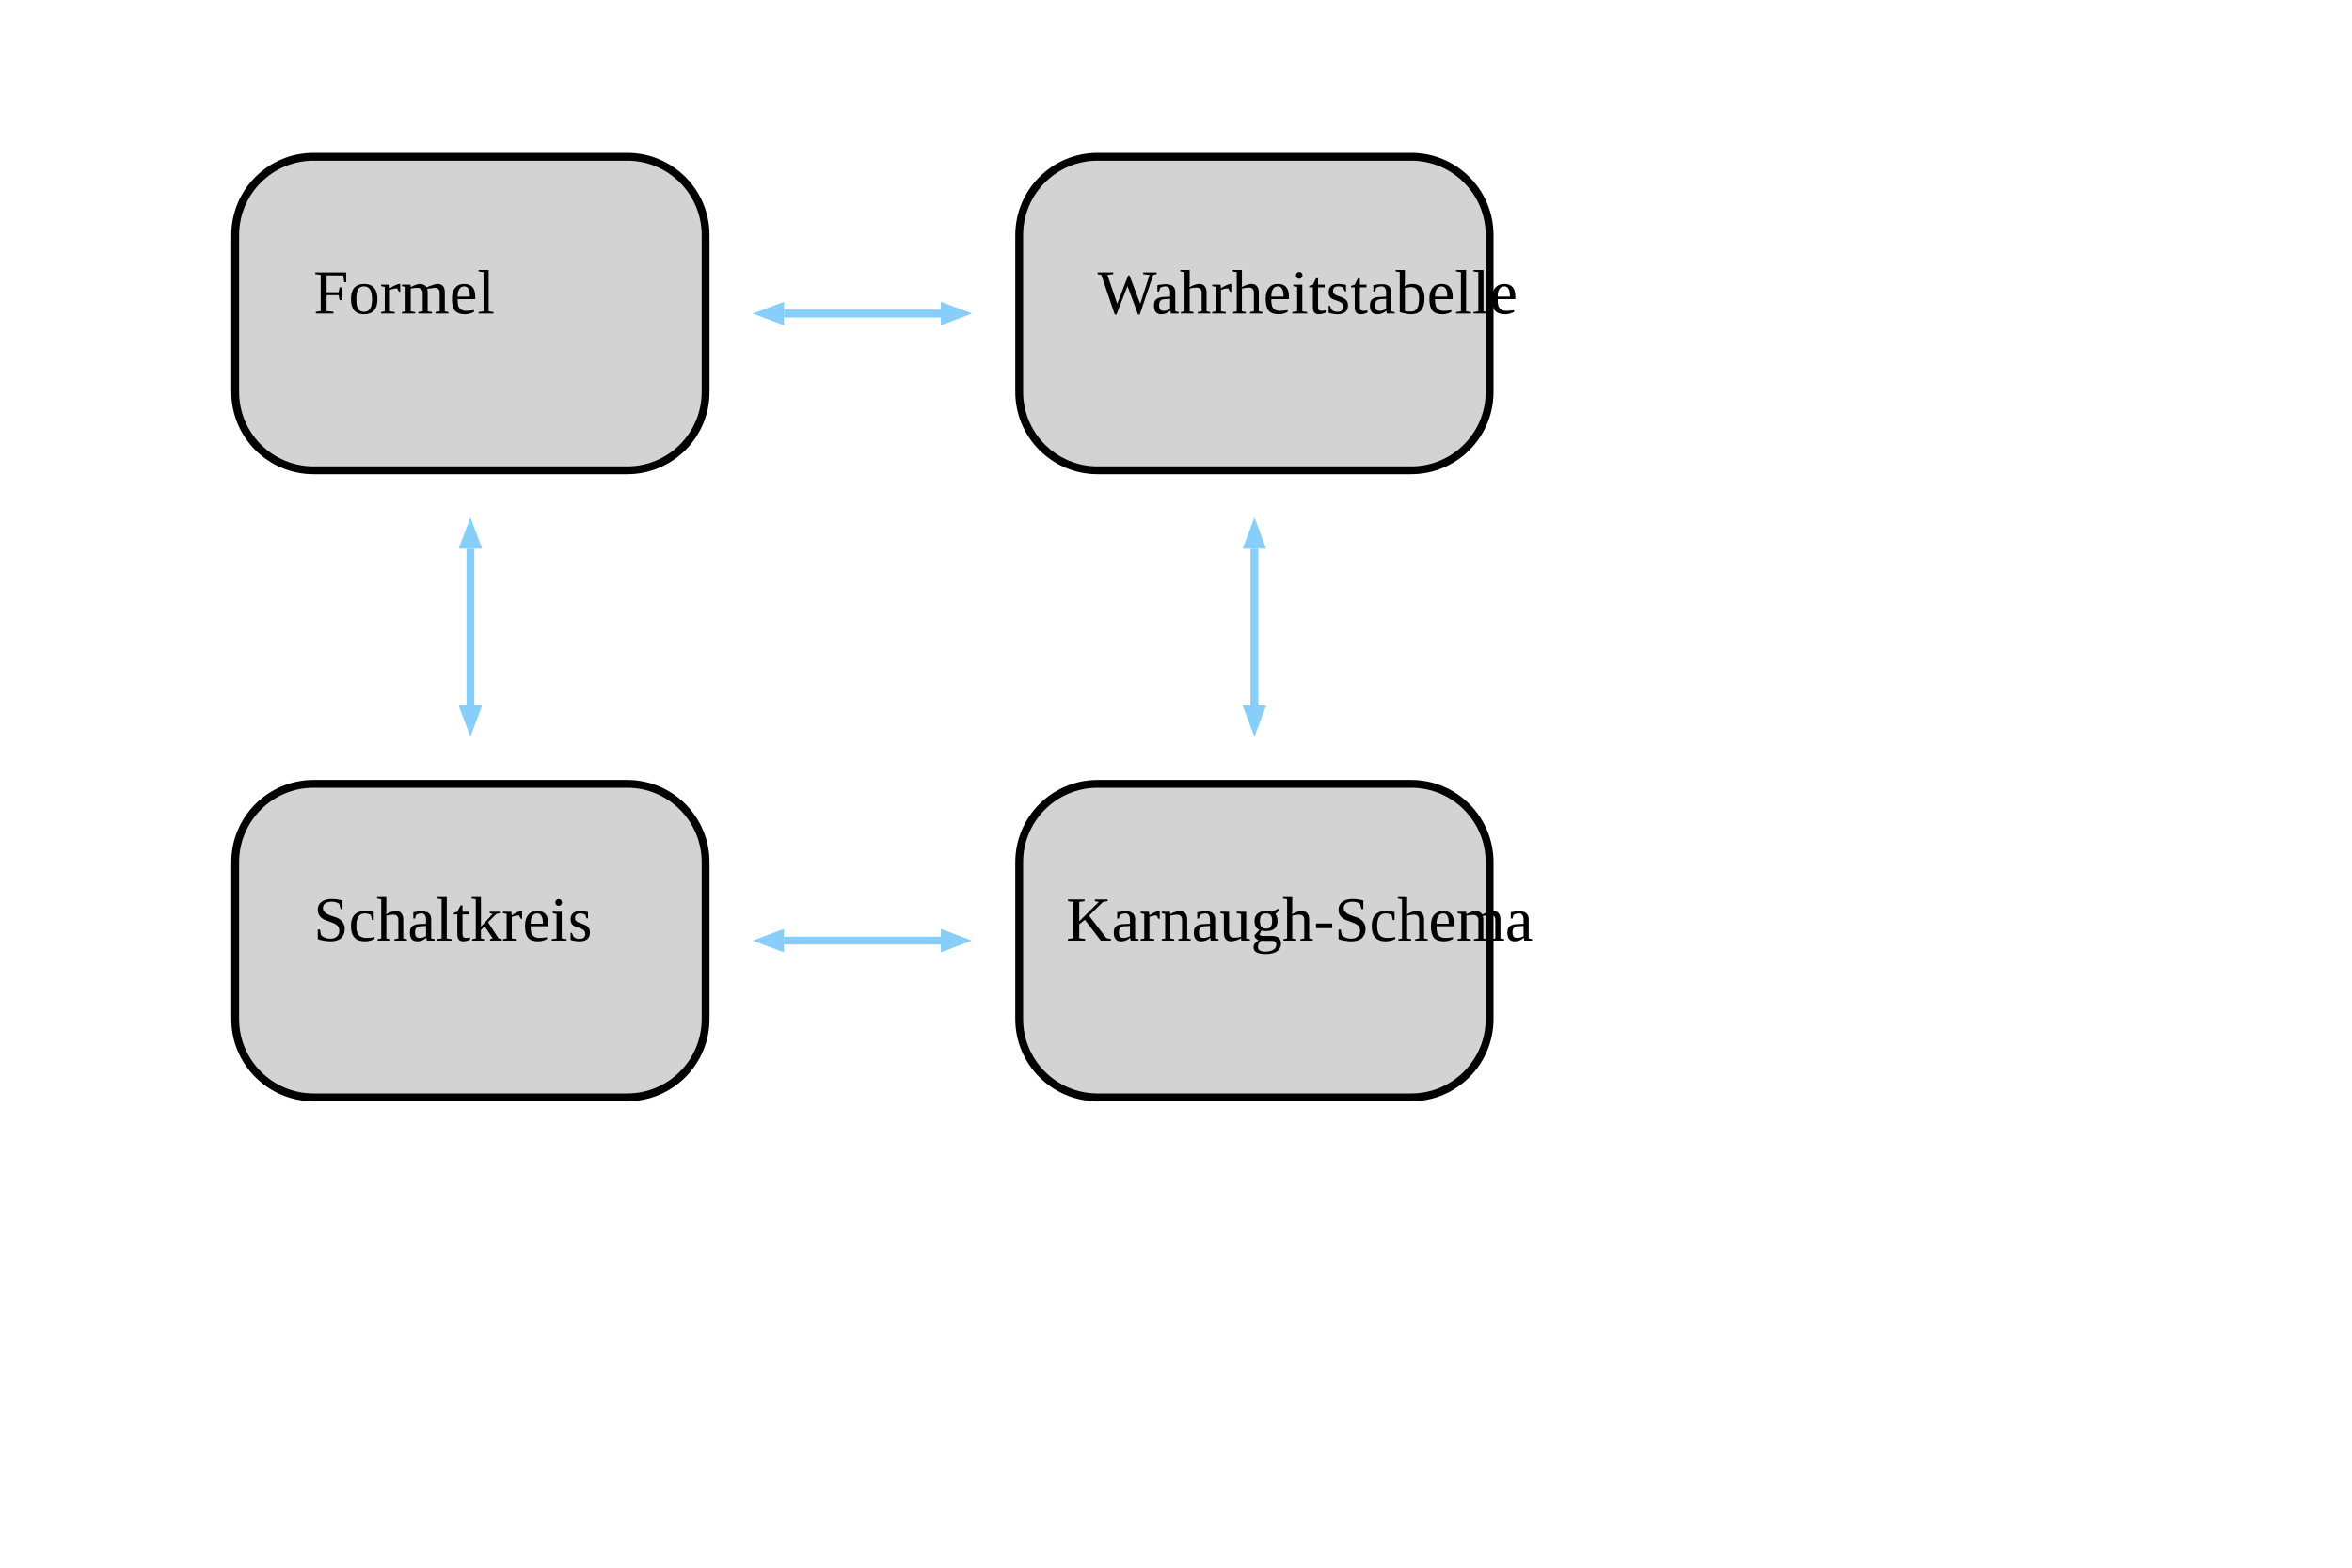
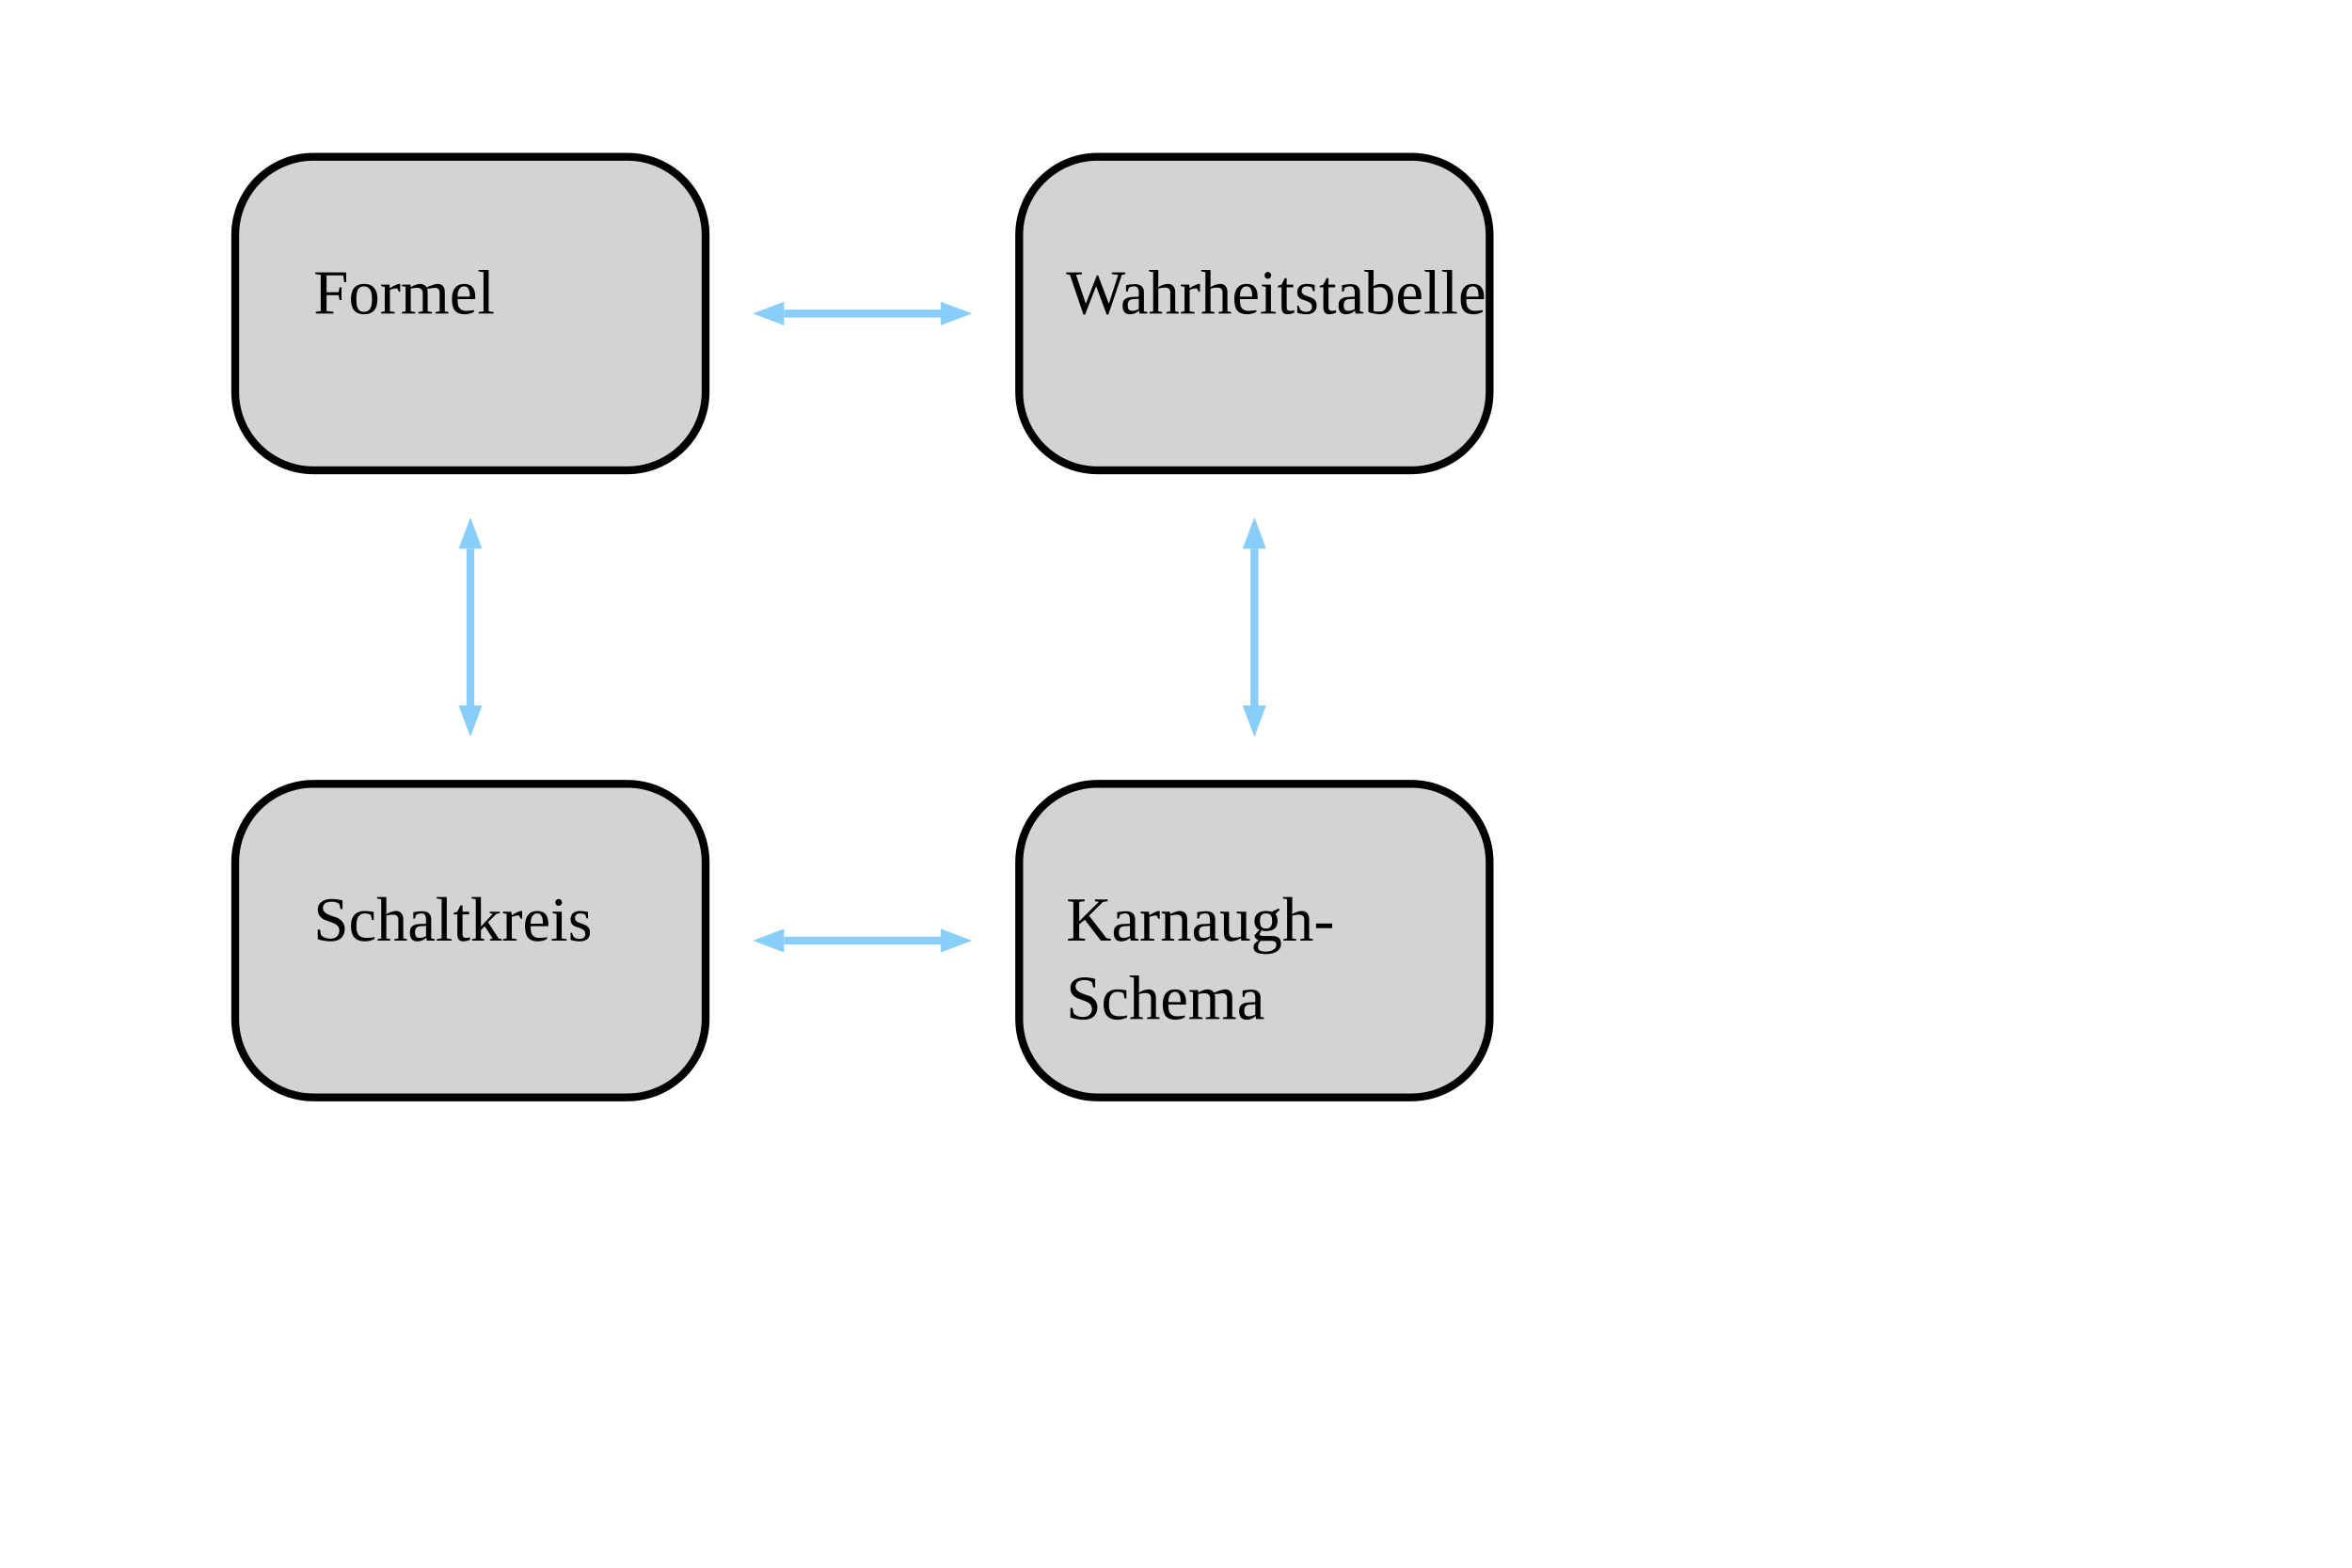
<svg xmlns="http://www.w3.org/2000/svg" width="150px" height="100px" viewBox="0.0 0.0 150.00 100.00" viewPort="0 0 150 100" version="1.1">
  <defs>
    <marker id="startarrow" markerWidth="4" markerHeight="3" refX="4" refY="1.5" orient="auto">
      <polygon points="4 0, 4 3, 0 1.5" fill="lightskyblue" />
    </marker>
    <marker id="endarrow" markerWidth="4" markerHeight="3" refX="0" refY="1.5" orient="auto" markerUnits="strokeWidth">
      <polygon points="0 0, 4 1.5, 0 3" fill="lightskyblue" />
    </marker>
  </defs>
  <rect x="15" y="10" width="30" height="20" rx="5" ry="5" style="fill:lightgrey;stroke:black;stroke-width:0.5px;" />
  <text x="20" y="20" font-size="4">Formel</text>
  <rect x="65" y="10" width="30" height="20" rx="5" ry="5" style="fill:lightgrey;stroke:black;stroke-width:0.5px;" />
-   <text x="70" y="20" font-size="4">Wahrheitstabelle</text>
+   <text x="68" y="20" font-size="4">Wahrheitstabelle</text>
  <polyline points="30,35 30,45" style="fill:none;stroke:lightskyblue;stroke-width:0.5px;" marker-start="url(#startarrow)" marker-end="url(#endarrow)" />
  <polyline points="80,35 80,45" style="fill:none;stroke:lightskyblue;stroke-width:0.5px;" marker-start="url(#startarrow)" marker-end="url(#endarrow)" />
  <polyline points="50,20 60,20" style="fill:none;stroke:lightskyblue;stroke-width:0.5px;" marker-start="url(#startarrow)" marker-end="url(#endarrow)" />
  <polyline points="50,60 60,60" style="fill:none;stroke:lightskyblue;stroke-width:0.5px;" marker-start="url(#startarrow)" marker-end="url(#endarrow)" />
  <rect x="15" y="50" width="30" height="20" rx="5" ry="5" style="fill:lightgrey;stroke:black;stroke-width:0.5px;" />
  <text x="20" y="60" font-size="4">Schaltkreis</text>
  <rect x="65" y="50" width="30" height="20" rx="5" ry="5" style="fill:lightgrey;stroke:black;stroke-width:0.5px;" />
-   <text x="68" y="60" font-size="4">Karnaugh-Schema</text>
+   <text x="68" y="60" font-size="4">Karnaugh-</text>
+   <text x="68" y="65" font-size="4">Schema</text>
</svg>
